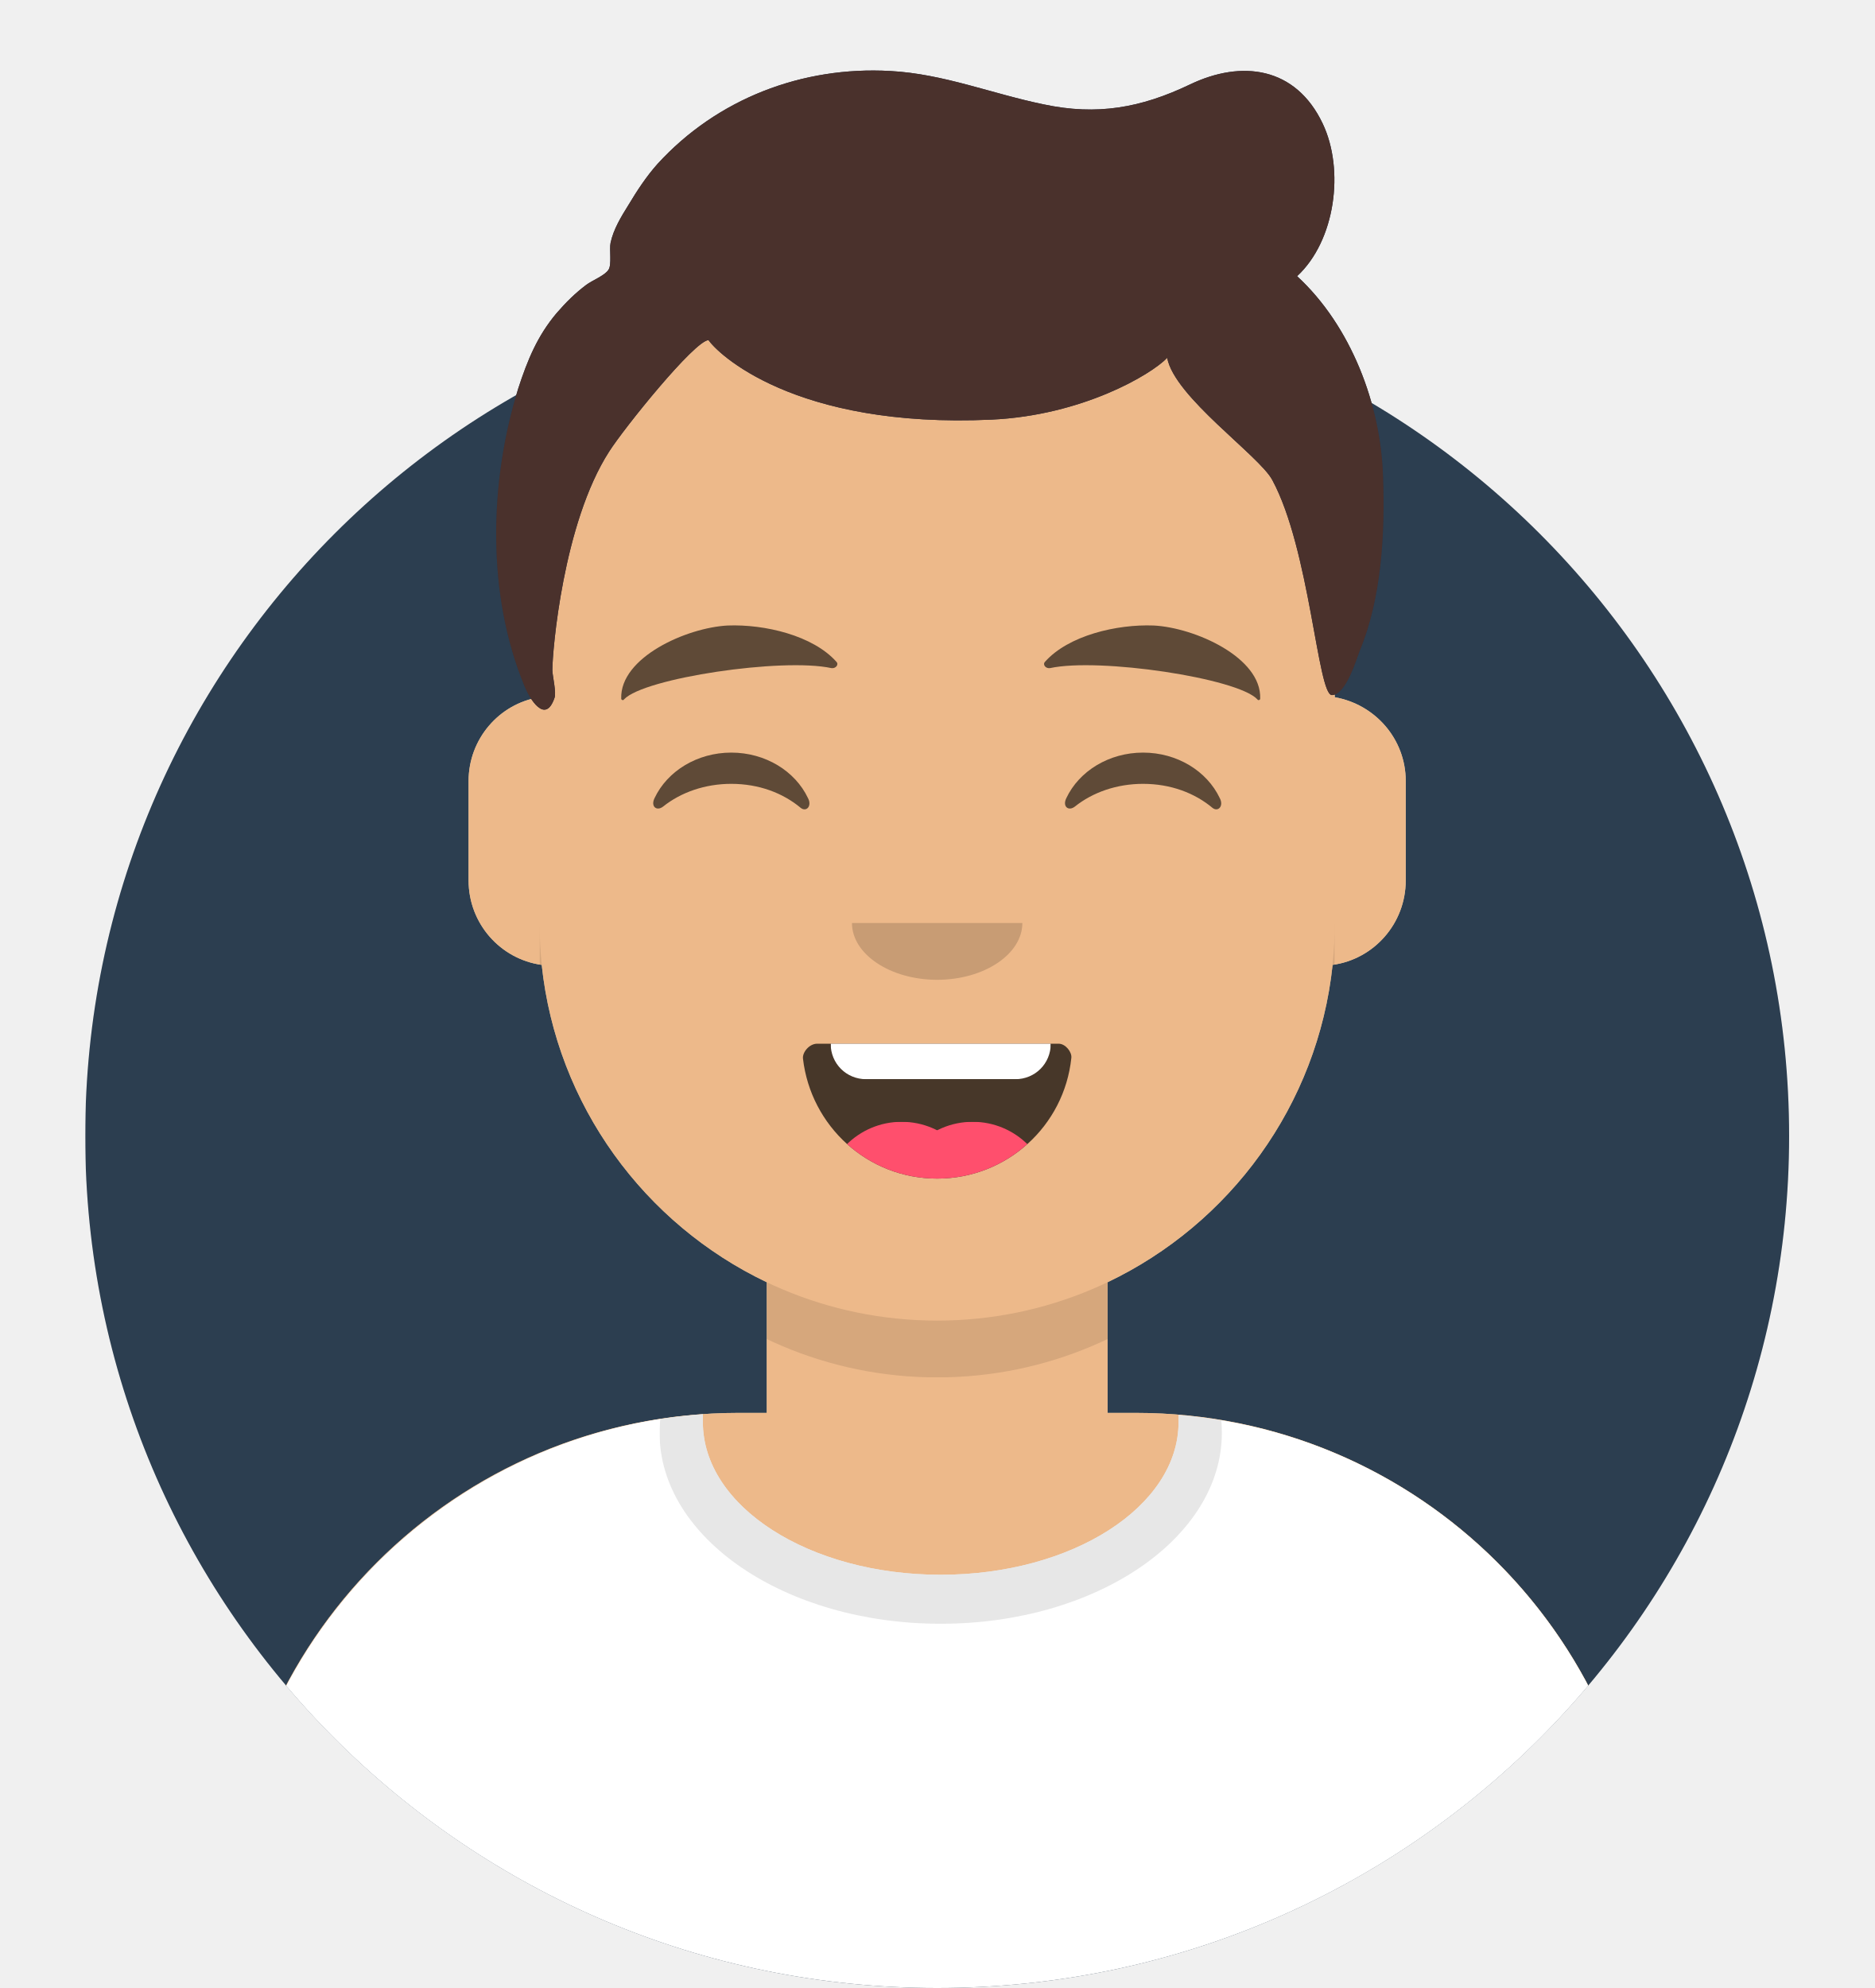
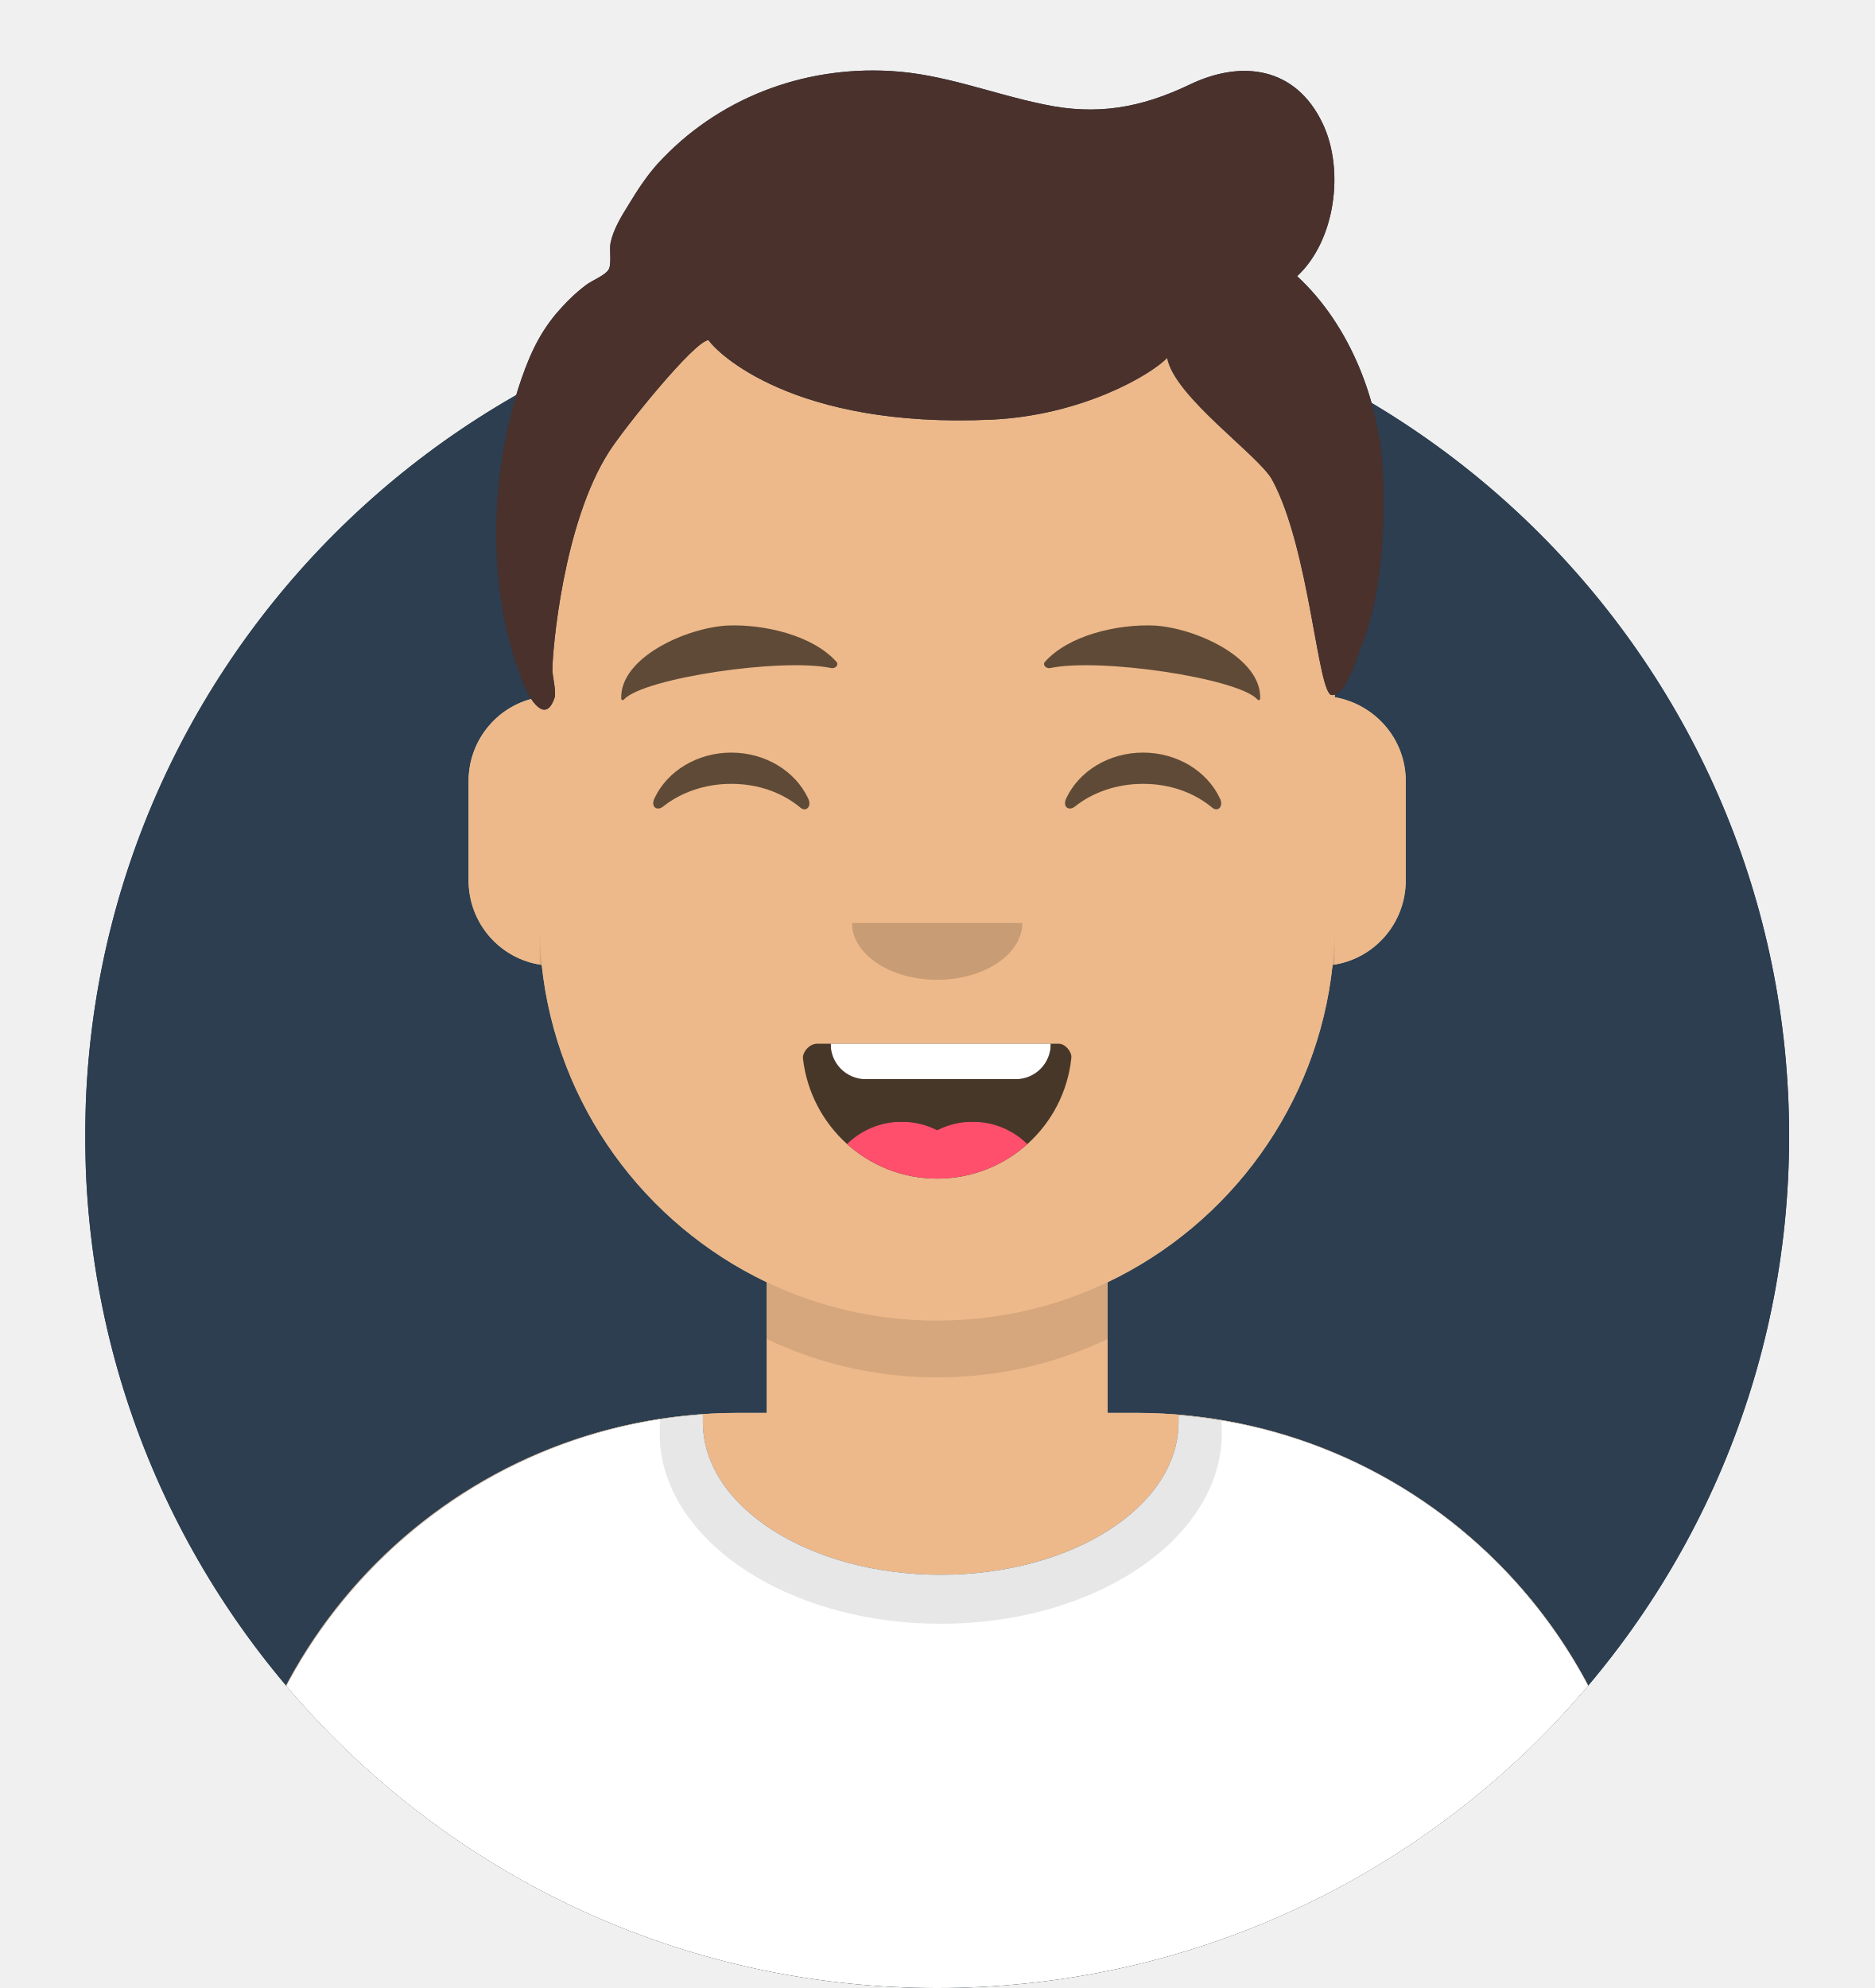
<svg xmlns="http://www.w3.org/2000/svg" version="1.1" id="Layer_1" x="0px" y="0px" viewBox="0 0 264 280" style="enable-background:new 0 0 264 280;" xml:space="preserve">
  <style type="text/css">
	.st0{fill-rule:evenodd;clip-rule:evenodd;fill:#E6E6E6;}
	.st1{filter:url(#Adobe_OpacityMaskFilter);}
	.st2{fill-rule:evenodd;clip-rule:evenodd;fill:#FFFFFF;}
	.st3{mask:url(#mask-2_1_);}
	.st4{fill-rule:evenodd;clip-rule:evenodd;fill:#2C3E50;}
	.st5{filter:url(#Adobe_OpacityMaskFilter_1_);}
	.st6{mask:url(#mask-4_1_);}
	.st7{fill-rule:evenodd;clip-rule:evenodd;fill:#D0C6AC;}
	.st8{filter:url(#Adobe_OpacityMaskFilter_2_);}
	.st9{mask:url(#mask-6_1_);}
	.st10{fill-rule:evenodd;clip-rule:evenodd;fill:#EDB98A;}
	.st11{filter:url(#Adobe_OpacityMaskFilter_3_);}
	.st12{mask:url(#mask-6_2_);fill-rule:evenodd;clip-rule:evenodd;fill-opacity:0.1;}
	.st13{filter:url(#Adobe_OpacityMaskFilter_4_);}
	.st14{mask:url(#react-mask-952_1_);}
	.st15{filter:url(#Adobe_OpacityMaskFilter_5_);}
	.st16{opacity:0.6;mask:url(#react-mask-952_2_);}
	.st17{fill-rule:evenodd;clip-rule:evenodd;fill-opacity:0.16;}
	.st18{fill-rule:evenodd;clip-rule:evenodd;fill-opacity:0.7;}
	.st19{filter:url(#Adobe_OpacityMaskFilter_6_);}
	.st20{mask:url(#react-mask-934_1_);fill-rule:evenodd;clip-rule:evenodd;fill:#FFFFFF;}
	.st21{filter:url(#Adobe_OpacityMaskFilter_7_);}
	.st22{mask:url(#react-mask-934_2_);}
	.st23{fill-rule:evenodd;clip-rule:evenodd;fill:#FF4F6D;}
	.st24{fill-rule:evenodd;clip-rule:evenodd;fill-opacity:0.6;}
	.st25{filter:url(#Adobe_OpacityMaskFilter_8_);}
	.st26{mask:url(#react-mask-925_1_);}
	.st27{fill-rule:evenodd;clip-rule:evenodd;fill:#28354B;}
	.st28{filter:url(#Adobe_OpacityMaskFilter_9_);}
	.st29{mask:url(#react-mask-924_1_);}
	.st30{fill-rule:evenodd;clip-rule:evenodd;fill:#4A312C;}
</style>
  <g>
    <g transform="translate(-825, -1100)">
      <g transform="translate(825, 1100)">
        <g id="Circle" transform="translate(12, 40)">
          <g id="Circle-Background">
-             <circle class="st0" cx="120" cy="120" r="120" />
+             <circle class="st0" cx="120" cy="120" r="120" style="fill: #2C3E50;" />
          </g>
          <defs>
            <filter id="Adobe_OpacityMaskFilter" filterUnits="userSpaceOnUse" x="0" y="0" width="240" height="240">
              <feColorMatrix type="matrix" values="1 0 0 0 0  0 1 0 0 0  0 0 1 0 0  0 0 0 1 0" />
            </filter>
          </defs>
          <mask maskUnits="userSpaceOnUse" x="0" y="0" width="240" height="240" id="mask-2_1_">
            <g class="st1">
              <circle id="path-1_1_" class="st2" cx="120" cy="120" r="120" />
            </g>
          </mask>
          <g class="st3">
            <rect class="st4" width="240" height="240" />
          </g>
        </g>
        <g id="Mask">
			</g>
        <defs>
          <filter id="Adobe_OpacityMaskFilter_1_" filterUnits="userSpaceOnUse" x="-1" y="0" width="265" height="280">
            <feColorMatrix type="matrix" values="1 0 0 0 0  0 1 0 0 0  0 0 1 0 0  0 0 0 1 0" />
          </filter>
        </defs>
        <mask maskUnits="userSpaceOnUse" x="-1" y="0" width="265" height="280" id="mask-4_1_">
          <g class="st5">
            <path id="path-3_1_" class="st2" d="M12,160c0,66.3,53.7,120,120,120s120-53.7,120-120h12V0H0v160H12z" />
          </g>
        </mask>
        <g id="Avataaar" class="st6">
          <g id="Body" transform="translate(32, 36)">
            <g>
              <path class="st7" d="M124,144.6V163h4l0,0c39.8,0,72,32.2,72,72v9H0v-9c0-39.8,32.2-72,72-72l0,0h4v-18.4        c-17.2-8.2-29.6-24.9-31.7-44.7C38.5,99.1,34,94.1,34,88V74c0-5.9,4.3-10.9,10-11.8V56l0,0c0-30.9,25.1-56,56-56l0,0l0,0        c30.9,0,56,25.1,56,56v6.2c5.7,1,10,5.9,10,11.8v14c0,6.1-4.5,11.1-10.3,11.9C153.6,119.7,141.2,136.4,124,144.6z" />
            </g>
            <defs>
              <filter id="Adobe_OpacityMaskFilter_2_" filterUnits="userSpaceOnUse" x="-32" y="0" width="264" height="244">
                <feColorMatrix type="matrix" values="1 0 0 0 0  0 1 0 0 0  0 0 1 0 0  0 0 0 1 0" />
              </filter>
            </defs>
            <mask maskUnits="userSpaceOnUse" x="-32" y="0" width="264" height="244" id="mask-6_1_">
              <g class="st8">
                <path id="path-5_1_" class="st2" d="M124,144.6V163h4l0,0c39.8,0,72,32.2,72,72v9H0v-9c0-39.8,32.2-72,72-72l0,0h4v-18.4         c-17.2-8.2-29.6-24.9-31.7-44.7C38.5,99.1,34,94.1,34,88V74c0-5.9,4.3-10.9,10-11.8V56l0,0c0-30.9,25.1-56,56-56l0,0l0,0         c30.9,0,56,25.1,56,56v6.2c5.7,1,10,5.9,10,11.8v14c0,6.1-4.5,11.1-10.3,11.9C153.6,119.7,141.2,136.4,124,144.6z" />
              </g>
            </mask>
            <g class="st9">
              <g id="Color" transform="translate(-32, 0)">
                <rect class="st10" width="264" height="244" />
              </g>
            </g>
            <defs>
              <filter id="Adobe_OpacityMaskFilter_3_" filterUnits="userSpaceOnUse" x="44" y="79" width="112" height="79">
                <feColorMatrix type="matrix" values="1 0 0 0 0  0 1 0 0 0  0 0 1 0 0  0 0 0 1 0" />
              </filter>
            </defs>
            <mask maskUnits="userSpaceOnUse" x="44" y="79" width="112" height="79" id="mask-6_2_">
              <g class="st11">
                <path id="path-5_2_" class="st2" d="M124,144.6V163h4l0,0c39.8,0,72,32.2,72,72v9H0v-9c0-39.8,32.2-72,72-72l0,0h4v-18.4         c-17.2-8.2-29.6-24.9-31.7-44.7C38.5,99.1,34,94.1,34,88V74c0-5.9,4.3-10.9,10-11.8V56l0,0c0-30.9,25.1-56,56-56l0,0l0,0         c30.9,0,56,25.1,56,56v6.2c5.7,1,10,5.9,10,11.8v14c0,6.1-4.5,11.1-10.3,11.9C153.6,119.7,141.2,136.4,124,144.6z" />
              </g>
            </mask>
            <path id="Neck-Shadow" class="st12" d="M156,79v23c0,30.9-25.1,56-56,56s-56-25.1-56-56V79v15c0,30.9,25.1,56,56,56       s56-25.1,56-56V79z" />
          </g>
          <g transform="translate(0, 170)">
            <g id="Clothes">
-               <path class="st0" d="M166,29.3c37,3,66,34,66,71.8v8.9H32v-8.9C32,63,61.6,31.8,99,29.2c0,0.4,0,0.7,0,1.1        c0,11.9,15,21.5,33.5,21.5S166,42.2,166,30.3C166,30,166,29.6,166,29.3z" />
+               <path class="st0" d="M166,29.3c37,3,66,34,66,71.8v8.9H32v-8.9C32,63,61.6,31.8,99,29.2c0,0.4,0,0.7,0,1.1        c0,11.9,15,21.5,33.5,21.5S166,42.2,166,30.3C166,30,166,29.6,166,29.3z" style="fill: #34495E;" />
            </g>
            <defs>
              <filter id="Adobe_OpacityMaskFilter_4_" filterUnits="userSpaceOnUse" x="0" y="0" width="264" height="110">
                <feColorMatrix type="matrix" values="1 0 0 0 0  0 1 0 0 0  0 0 1 0 0  0 0 0 1 0" />
              </filter>
            </defs>
            <mask maskUnits="userSpaceOnUse" x="0" y="0" width="264" height="110" id="react-mask-952_1_">
              <g class="st13">
                <path id="react-path-951_1_" class="st2" d="M166,29.3c37,3,66,34,66,71.8v8.9H32v-8.9C32,63,61.6,31.8,99,29.2         c0,0.4,0,0.7,0,1.1c0,11.9,15,21.5,33.5,21.5S166,42.2,166,30.3C166,30,166,29.6,166,29.3z" />
              </g>
            </mask>
            <g class="st14">
              <rect class="st2" width="264" height="110" />
            </g>
            <defs>
              <filter id="Adobe_OpacityMaskFilter_5_" filterUnits="userSpaceOnUse" x="92.9" y="4.9" width="79.3" height="53.8">
                <feColorMatrix type="matrix" values="1 0 0 0 0  0 1 0 0 0  0 0 1 0 0  0 0 0 1 0" />
              </filter>
            </defs>
            <mask maskUnits="userSpaceOnUse" x="92.9" y="4.9" width="79.3" height="53.8" id="react-mask-952_2_">
              <g class="st15">
                <path id="react-path-951_2_" class="st2" d="M166,29.3c37,3,66,34,66,71.8v8.9H32v-8.9C32,63,61.6,31.8,99,29.2         c0,0.4,0,0.7,0,1.1c0,11.9,15,21.5,33.5,21.5S166,42.2,166,30.3C166,30,166,29.6,166,29.3z" />
              </g>
            </mask>
            <g id="Shadowy" class="st16">
              <g transform="translate(92, 4)">
                <ellipse class="st17" cx="40.5" cy="27.8" rx="39.6" ry="26.9" />
              </g>
            </g>
          </g>
          <g id="Face" transform="translate(76, 82)">
            <g transform="translate(2, 52)">
              <g id="Mouth">
                <path class="st18" d="M35.1,15.1C36.2,24.6,44.2,32,54,32c9.8,0,17.9-7.4,18.9-17c0.1-0.8-0.8-2-1.8-2c-14.9,0-26.3,0-34,0         C36,13,35,14.2,35.1,15.1z" />
              </g>
              <defs>
                <filter id="Adobe_OpacityMaskFilter_6_" filterUnits="userSpaceOnUse" x="39" y="2" width="31" height="16">
                  <feColorMatrix type="matrix" values="1 0 0 0 0  0 1 0 0 0  0 0 1 0 0  0 0 0 1 0" />
                </filter>
              </defs>
              <mask maskUnits="userSpaceOnUse" x="39" y="2" width="31" height="16" id="react-mask-934_1_">
                <g class="st19">
                  <path id="react-path-933_1_" class="st2" d="M35.1,15.1C36.2,24.6,44.2,32,54,32c9.8,0,17.9-7.4,18.9-17          c0.1-0.8-0.8-2-1.8-2c-14.9,0-26.3,0-34,0C36,13,35,14.2,35.1,15.1z" />
                </g>
              </mask>
              <path id="Teeth" class="st20" d="M44,2h21c2.8,0,5,2.2,5,5v6c0,2.8-2.2,5-5,5H44c-2.8,0-5-2.2-5-5V7C39,4.2,41.2,2,44,2z" />
              <defs>
                <filter id="Adobe_OpacityMaskFilter_7_" filterUnits="userSpaceOnUse" x="38" y="24" width="32" height="22">
                  <feColorMatrix type="matrix" values="1 0 0 0 0  0 1 0 0 0  0 0 1 0 0  0 0 0 1 0" />
                </filter>
              </defs>
              <mask maskUnits="userSpaceOnUse" x="38" y="24" width="32" height="22" id="react-mask-934_2_">
                <g class="st21">
                  <path id="react-path-933_2_" class="st2" d="M35.1,15.1C36.2,24.6,44.2,32,54,32c9.8,0,17.9-7.4,18.9-17          c0.1-0.8-0.8-2-1.8-2c-14.9,0-26.3,0-34,0C36,13,35,14.2,35.1,15.1z" />
                </g>
              </mask>
              <g id="Tongue" class="st22">
                <g transform="translate(38, 24)">
                  <circle class="st23" cx="11" cy="11" r="11" />
                  <circle class="st23" cx="21" cy="11" r="11" />
                </g>
              </g>
            </g>
            <g transform="translate(28, 40)">
              <path id="Nose" class="st17" d="M16,8c0,4.4,5.4,8,12,8l0,0c6.6,0,12-3.6,12-8" />
            </g>
            <g transform="translate(0, 8)">
              <path id="Squint" class="st24" d="M16.2,22.4C18,18.6,22.2,16,27,16c4.8,0,9,2.6,10.8,6.4c0.6,1.1-0.2,2-1,1.4        c-2.5-2.1-5.9-3.4-9.8-3.4c-3.7,0-7.1,1.2-9.6,3.2C16.5,24.3,15.6,23.6,16.2,22.4z" />
              <path class="st24" d="M74.2,22.4C76,18.6,80.2,16,85,16c4.8,0,9,2.6,10.8,6.4c0.6,1.1-0.2,2-1,1.4c-2.5-2.1-5.9-3.4-9.8-3.4        c-3.7,0-7.1,1.2-9.6,3.2C74.5,24.3,73.6,23.6,74.2,22.4z" />
            </g>
            <g>
              <path id="Eyebrow" class="st24" d="M26.5,6.1c-5.8,0.3-15.2,4.5-15,10.3c0,0.2,0.3,0.3,0.4,0.1c2.8-3,22.3-5.9,29.2-4.4        c0.6,0.1,1.1-0.5,0.7-0.9C38.5,7.5,31.7,5.9,26.5,6.1" />
              <path class="st24" d="M86.5,6.1c5.8,0.3,15.2,4.5,15,10.3c0,0.2-0.3,0.3-0.4,0.1c-2.8-3-22.3-5.9-29.2-4.4        c-0.6,0.1-1.1-0.5-0.7-0.9C74.5,7.5,81.3,5.9,86.5,6.1" />
            </g>
          </g>
          <g id="Top">
            <defs>
              <filter id="Adobe_OpacityMaskFilter_8_" filterUnits="userSpaceOnUse" x="-1" y="0" width="264" height="280">
                <feColorMatrix type="matrix" values="1 0 0 0 0  0 1 0 0 0  0 0 1 0 0  0 0 0 1 0" />
              </filter>
            </defs>
            <mask maskUnits="userSpaceOnUse" x="-1" y="0" width="264" height="280" id="react-mask-925_1_">
              <g class="st25">
                <rect id="react-path-927_1_" class="st2" width="264" height="280" />
              </g>
            </mask>
            <g class="st26">
              <g transform="translate(-1, 0)">
                <g id="Short-Hair">
                  <path class="st27" d="M183.7,38.9c5.4-5,6.7-15,3.6-21.5c-3.8-8-11.4-9-18.7-5.5c-6.9,3.3-13.1,4.4-20.6,2.8          c-7.3-1.5-14.1-4.3-21.6-4.7C114,9.3,102,13.9,93.6,23.1c-1.6,1.8-2.9,3.8-4.1,5.8c-1,1.6-2.1,3.4-2.5,5.3          c-0.2,0.9,0.2,3.1-0.3,3.8c-0.5,0.8-2.3,1.5-3.1,2.1c-1.6,1.2-2.9,2.5-4.2,4c-2.7,3.2-4.1,6.6-5.4,10.6          c-4.1,13.2-4.5,29,0.9,42c0.7,1.7,2.9,5.4,4.2,1.6c0.3-0.7-0.3-3.2-0.3-3.9c0-2.7,1.5-20.7,8-30.8c2.1-3.3,12-15.6,14-15.7          c1.1,1.7,11.9,12.5,39.9,11.2c12.7-0.6,22.4-6.3,24.7-8.7c1,5.5,13,13.8,14.8,17.2c5.3,9.8,6.4,30.3,8.4,30.3          s3.5-5.2,3.9-6.2c3.1-7.4,3.6-16.6,3.3-24.6C195.5,57,191.3,45.9,183.7,38.9z" />
                </g>
                <defs>
                  <filter id="Adobe_OpacityMaskFilter_9_" filterUnits="userSpaceOnUse" x="0" y="0" width="264" height="280">
                    <feColorMatrix type="matrix" values="1 0 0 0 0  0 1 0 0 0  0 0 1 0 0  0 0 0 1 0" />
                  </filter>
                </defs>
                <mask maskUnits="userSpaceOnUse" x="0" y="0" width="264" height="280" id="react-mask-924_1_">
                  <g class="st28">
                    <path id="react-path-926_1_" class="st2" d="M183.7,38.9c5.4-5,6.7-15,3.6-21.5c-3.8-8-11.4-9-18.7-5.5           c-6.9,3.3-13.1,4.4-20.6,2.8c-7.3-1.5-14.1-4.3-21.6-4.7C114,9.3,102,13.9,93.6,23.1c-1.6,1.8-2.9,3.8-4.1,5.8           c-1,1.6-2.1,3.4-2.5,5.3c-0.2,0.9,0.2,3.1-0.3,3.8c-0.5,0.8-2.3,1.5-3.1,2.1c-1.6,1.2-2.9,2.5-4.2,4           c-2.7,3.2-4.1,6.6-5.4,10.6c-4.1,13.2-4.5,29,0.9,42c0.7,1.7,2.9,5.4,4.2,1.6c0.3-0.7-0.3-3.2-0.3-3.9           c0-2.7,1.5-20.7,8-30.8c2.1-3.3,12-15.6,14-15.7c1.1,1.7,11.9,12.5,39.9,11.2c12.7-0.6,22.4-6.3,24.7-8.7           c1,5.5,13,13.8,14.8,17.2c5.3,9.8,6.4,30.3,8.4,30.3s3.5-5.2,3.9-6.2c3.1-7.4,3.6-16.6,3.3-24.6           C195.5,57,191.3,45.9,183.7,38.9z" />
                  </g>
                </mask>
                <g class="st29">
                  <g transform="translate(0, 0) ">
                    <rect class="st30" width="264" height="280" />
                  </g>
                </g>
              </g>
            </g>
          </g>
        </g>
      </g>
    </g>
  </g>
</svg>
